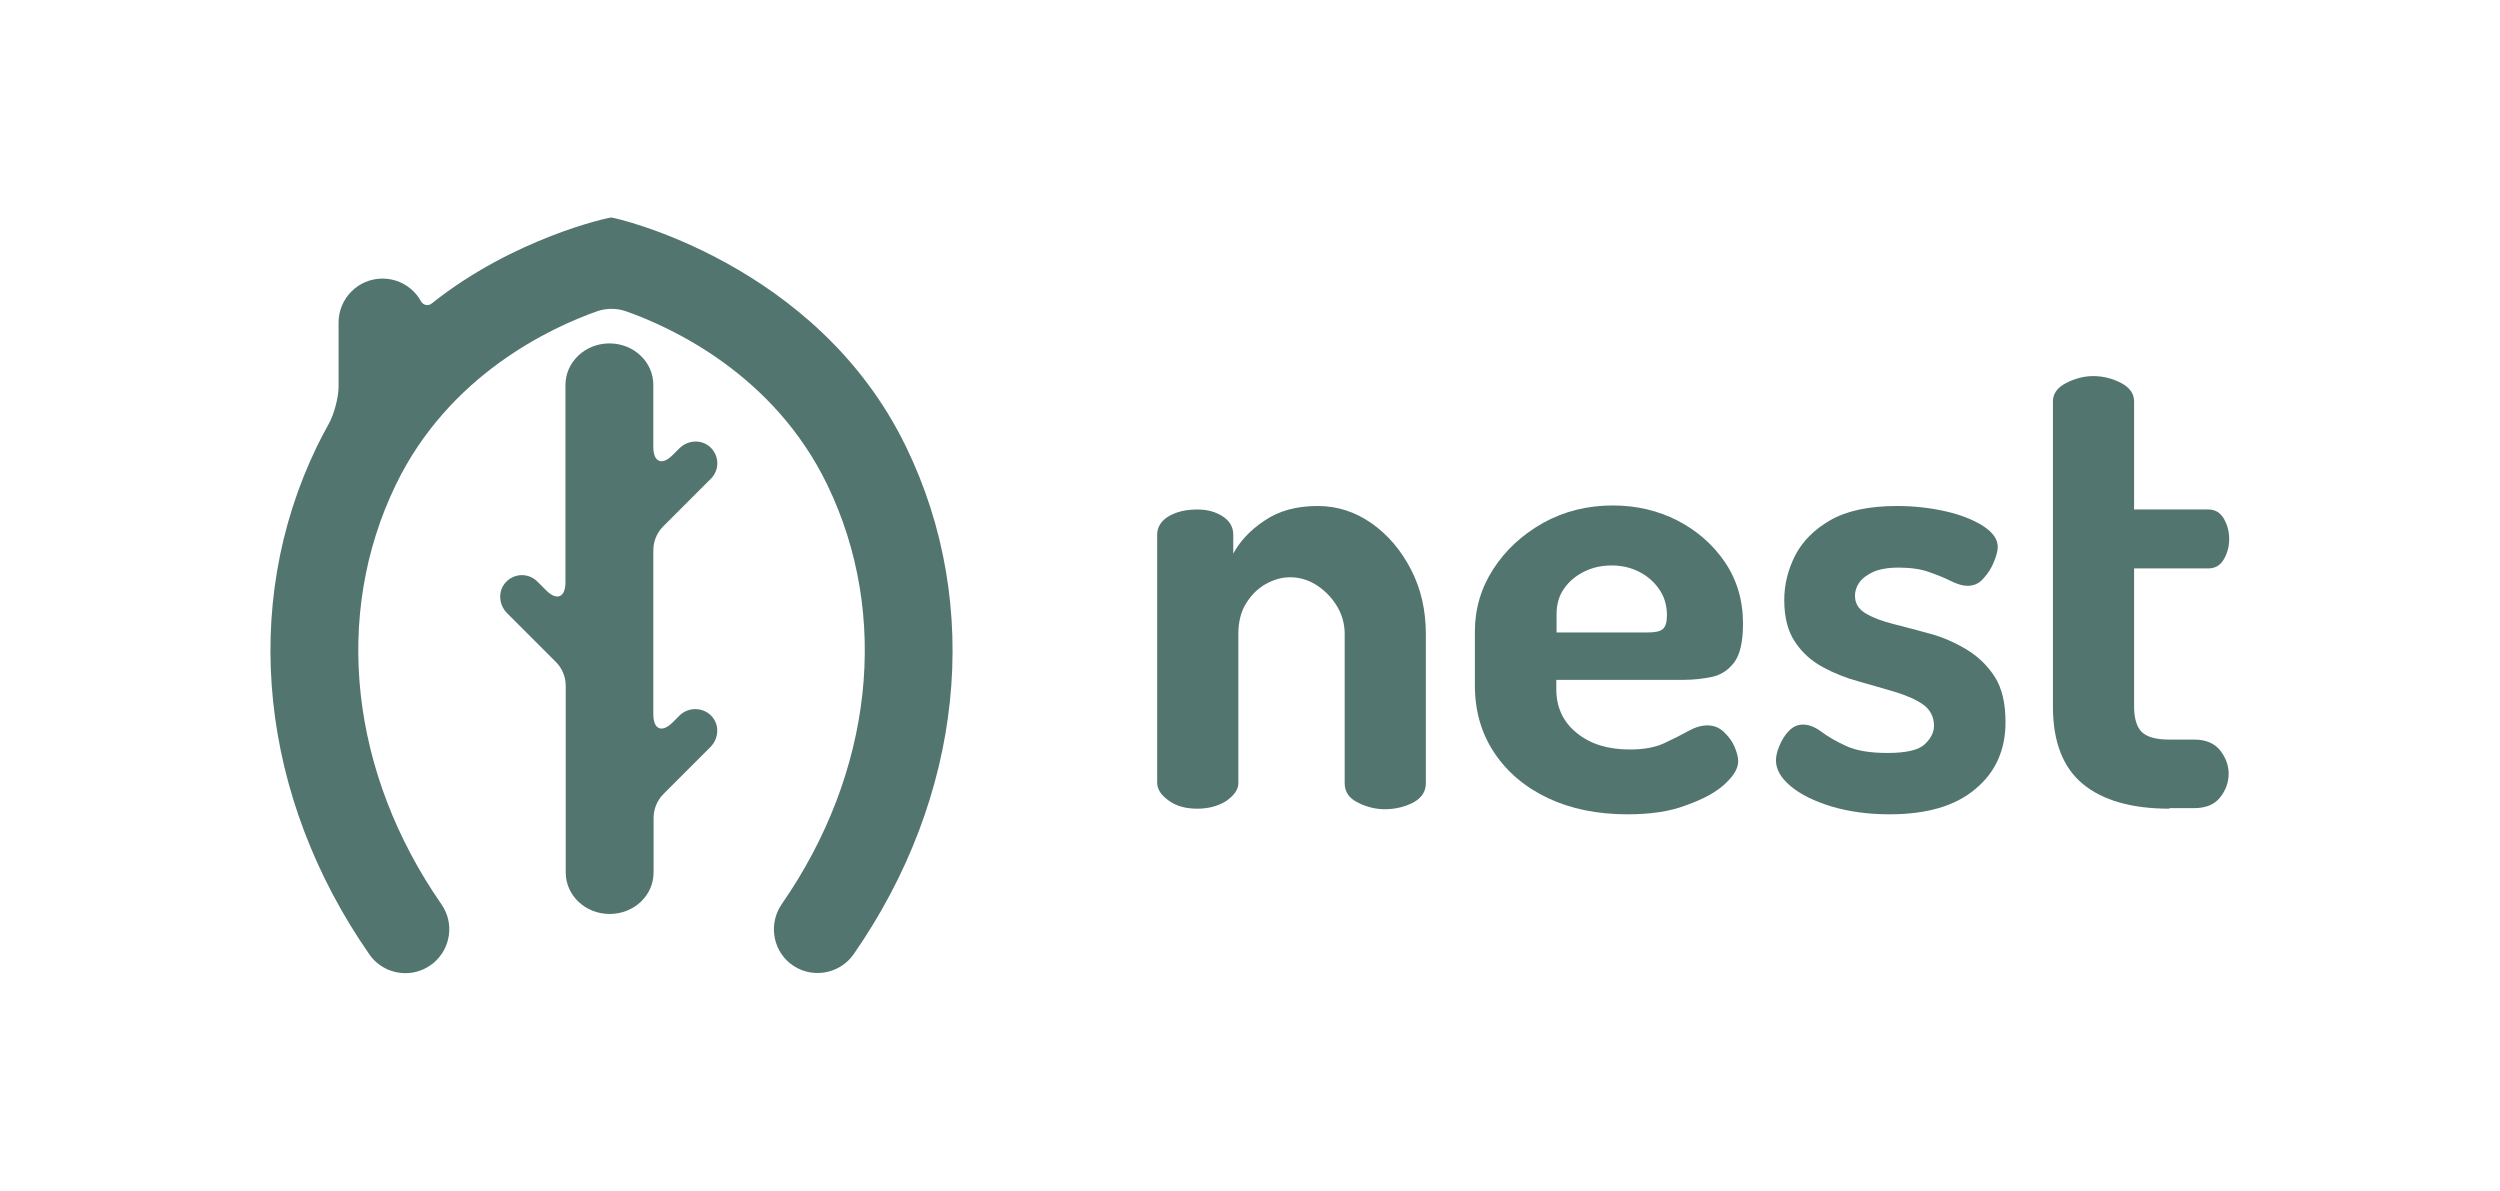
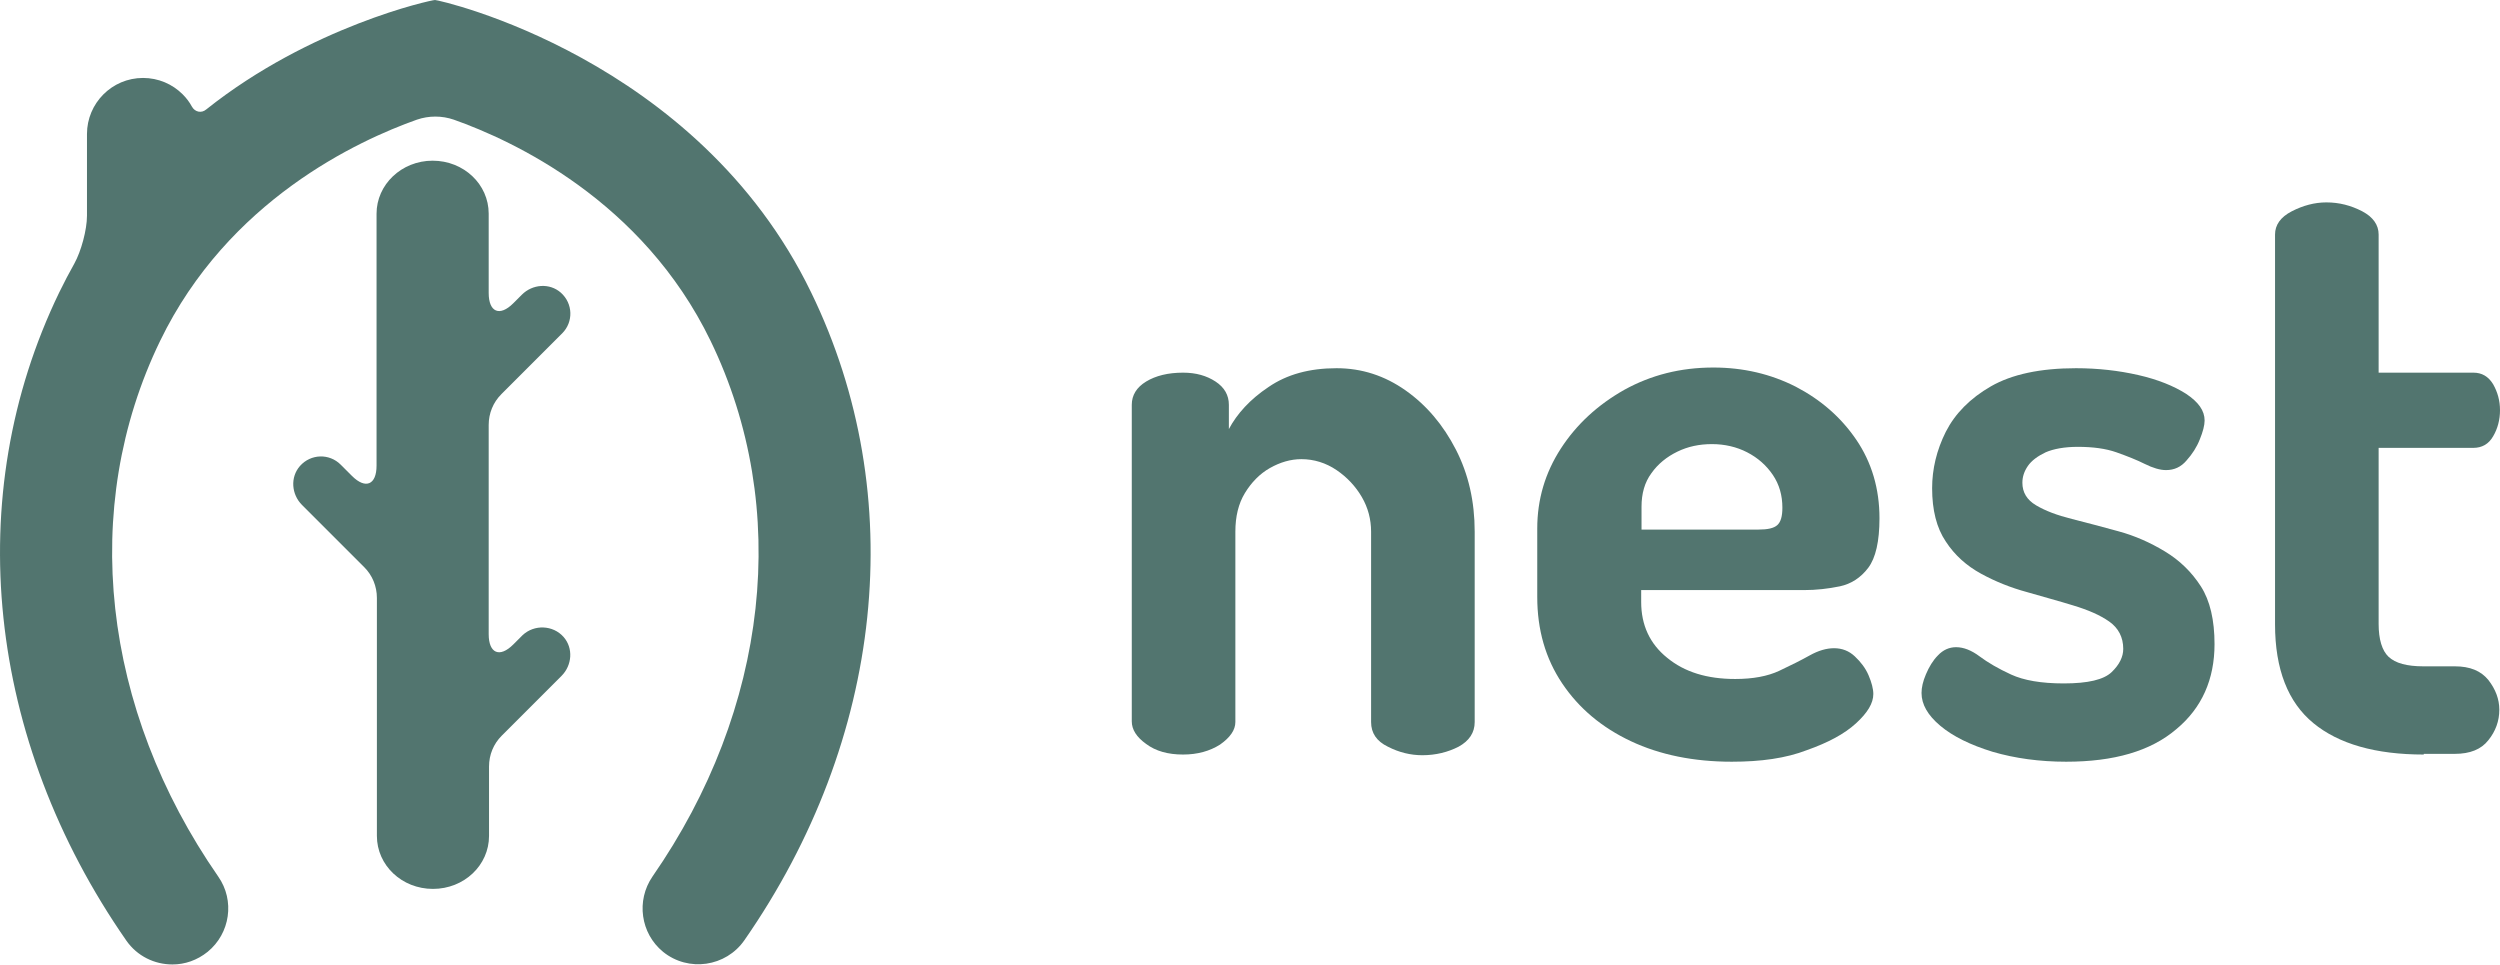
- <svg xmlns="http://www.w3.org/2000/svg" id="Calque_1" data-name="Calque 1" version="1.1" viewBox="0 0 933.3 444.4">
+ <svg xmlns="http://www.w3.org/2000/svg" id="Calque_1" data-name="Calque 1" version="1.1" viewBox="0 0 731.24 282.1">
  <defs>
    <style>
      .cls-1 {
        fill: none;
      }

      .cls-1, .cls-2, .cls-3 {
        stroke-width: 0px;
      }

      .cls-2 {
        fill: #52756f;
      }

      .cls-3 {
        fill: #000;
      }

      .cls-4 {
        fill: #cbbba0;
        font-family: Dosis-ExtraBold, Dosis;
        font-size: 160.91px;
        font-weight: 700;
        isolation: isolate;
      }

      .cls-5 {
        display: none;
      }
    </style>
  </defs>
  <g id="Calque_1-2" data-name="Calque 1" class="cls-5">
-     <path class="cls-3" d="M360.6,332h0c-5.3-4.3-6.3-12-2.5-17.6,27.2-39.2,32.6-86.2,13.6-125.2-15.9-32.9-46.3-46.9-60-51.7-2.8-1-5.8-1-8.6,0-13.7,4.8-44.1,18.8-60,51.7-18.9,39.1-13.6,86.1,13.6,125.2,3.9,5.6,2.8,13.3-2.5,17.6h0c-5.9,4.8-14.7,3.6-19.1-2.7-32.6-46.9-38.8-103.8-15.6-151.5,26.6-54.9,82.8-67.5,85.1-68h0c1.8-.4,3.7-.4,5.5,0h0c2.4.5,58.5,13.1,85.1,68,23.1,47.7,17,104.6-15.6,151.5-4.3,6.3-13.1,7.5-19,2.7Z" />
-     <path class="cls-3" d="M252.2,166.5h-26.2v-25.8c0-7.2,5.9-13.1,13.1-13.1h0c7.2,0,13.1,5.9,13.1,13.1v25.8h0Z" />
+     <path class="cls-3" d="M259.64,250.8h0c-5.3-4.3-6.3-12-2.5-17.6,27.2-39.2,32.6-86.2,13.6-125.2-15.9-32.9-46.3-46.9-60-51.7-2.8-1-5.8-1-8.6,0-13.7,4.8-44.1,18.8-60,51.7-18.9,39.1-13.6,86.1,13.6,125.2,3.9,5.6,2.8,13.3-2.5,17.6h0c-5.9,4.8-14.7,3.6-19.1-2.7-32.6-46.9-38.8-103.8-15.6-151.5,26.6-54.9,82.8-67.5,85.1-68h0c1.8-.4,3.7-.4,5.5,0h0c2.4.5,58.5,13.1,85.1,68,23.1,47.7,17,104.6-15.6,151.5-4.3,6.3-13.1,7.5-19,2.7Z" />
+     <path class="cls-3" d="M151.24,85.3h-26.2v-25.8c0-7.2,5.9-13.1,13.1-13.1h0c7.2,0,13.1,5.9,13.1,13.1v25.8h0Z" />
    <g>
-       <line class="cls-1" x1="307.4" y1="300.9" x2="333" y2="275.2" />
-       <path class="cls-3" d="M307.4,307.4c-1.7,0-3.3-.6-4.6-1.9-2.6-2.6-2.6-6.7,0-9.2l25.6-25.6c2.6-2.6,6.7-2.6,9.2,0,2.6,2.6,2.6,6.7,0,9.2l-25.6,25.6c-1.3,1.3-2.9,1.9-4.6,1.9Z" />
+       <line class="cls-1" x1="206.44" y1="219.7" x2="232.04" y2="194" />
+       <path class="cls-3" d="M206.44,226.2c-1.7,0-3.3-.6-4.6-1.9-2.6-2.6-2.6-6.7,0-9.2l25.6-25.6c2.6-2.6,6.7-2.6,9.2,0,2.6,2.6,2.6,6.7,0,9.2l-25.6,25.6c-1.3,1.3-2.9,1.9-4.6,1.9Z" />
    </g>
    <g>
-       <line class="cls-1" x1="306.9" y1="261" x2="281.3" y2="235.4" />
-       <path class="cls-3" d="M306.9,267.5c-1.7,0-3.3-.6-4.6-1.9l-25.7-25.6c-2.6-2.6-2.6-6.7,0-9.2,2.6-2.6,6.7-2.6,9.2,0l25.6,25.6c2.6,2.6,2.6,6.7,0,9.2-1.2,1.3-2.8,1.9-4.5,1.9Z" />
+       <line class="cls-1" x1="205.94" y1="179.8" x2="180.34" y2="154.2" />
+       <path class="cls-3" d="M205.94,186.3c-1.7,0-3.3-.6-4.6-1.9l-25.7-25.6c-2.6-2.6-2.6-6.7,0-9.2,2.6-2.6,6.7-2.6,9.2,0l25.6,25.6c2.6,2.6,2.6,6.7,0,9.2-1.2,1.3-2.8,1.9-4.5,1.9Z" />
    </g>
    <g>
-       <line class="cls-1" x1="307.4" y1="221.1" x2="333" y2="195.5" />
-       <path class="cls-3" d="M307.4,227.7c-1.7,0-3.3-.6-4.6-1.9-2.6-2.6-2.6-6.7,0-9.2l25.6-25.6c2.6-2.6,6.7-2.6,9.2,0,2.6,2.6,2.6,6.7,0,9.2l-25.6,25.5c-1.3,1.3-2.9,2-4.6,2Z" />
+       <line class="cls-1" x1="206.44" y1="139.9" x2="232.04" y2="114.3" />
+       <path class="cls-3" d="M206.44,146.5c-1.7,0-3.3-.6-4.6-1.9-2.6-2.6-2.6-6.7,0-9.2l25.6-25.6c2.6-2.6,6.7-2.6,9.2,0,2.6,2.6,2.6,6.7,0,9.2l-25.6,25.5c-1.3,1.3-2.9,2-4.6,2Z" />
    </g>
-     <path class="cls-3" d="M307.4,329.8c-7.2,0-13.1-5.5-13.1-12.4v-145.3c0-6.8,5.9-12.4,13.1-12.4s13.1,5.5,13.1,12.4v145.4c0,6.8-5.9,12.3-13.1,12.3Z" />
+     <path class="cls-3" d="M206.44,248.6c-7.2,0-13.1-5.5-13.1-12.4V90.9c0-6.8,5.9-12.4,13.1-12.4s13.1,5.5,13.1,12.4v145.4c0,6.8-5.9,12.3-13.1,12.3Z" />
  </g>
  <g id="Calque_2" data-name="Calque 2" class="cls-5">
-     <path class="cls-3" d="M480.3,271.6c-3.3,0-6-.7-8.1-2.2s-3.2-3.1-3.2-4.8v-55.9c0-2.1,1-3.7,3.2-5,2.1-1.3,4.8-1.9,8.1-1.9,2.7,0,5.1.6,7,1.9,2,1.3,2.9,2.9,2.9,5v3.4c1.4-2.8,3.8-5.4,7.2-7.7,3.4-2.3,7.6-3.4,12.5-3.4,4.5,0,8.6,1.4,12.4,4.2s6.8,6.5,9.1,11.1,3.4,9.8,3.4,15.5v32.9c0,2.3-1.2,4.1-3.6,5.3s-5,1.8-7.8,1.8c-2.6,0-5.2-.6-7.6-1.8s-3.7-2.9-3.7-5.3v-32.9c0-1.9-.5-3.6-1.4-5.3s-2.2-3-3.8-4.1c-1.6-1.1-3.4-1.6-5.4-1.6-1.6,0-3.1.4-4.6,1.3-1.5.9-2.8,2.1-3.7,3.7-1,1.6-1.5,3.6-1.5,5.9v32.9c0,1.8-1.1,3.4-3.4,4.8-2.2,1.4-4.8,2.2-8,2.2Z" />
-     <path class="cls-3" d="M581.8,273c-7.2,0-13.6-1.3-19.2-3.9-5.6-2.6-10-6.2-13.1-10.9-3.2-4.7-4.8-10.1-4.8-16.3v-10.7c0-5.5,1.5-10.5,4.5-15.1s7.1-8.3,12.2-11.1c5.1-2.8,10.8-4.2,17-4.2,5.7,0,10.9,1.2,15.6,3.5,4.7,2.3,8.6,5.6,11.5,9.8s4.4,9,4.4,14.6c0,4.4-.7,7.6-2.1,9.5-1.4,1.9-3.2,3.1-5.4,3.5s-4.4.7-6.7.7h-28.3v.9c0,3.6,1.4,6.5,4.1,8.7,2.7,2.2,6.4,3.3,10.9,3.3,3,0,5.6-.5,7.8-1.4,2.1-.9,4.1-1.8,5.7-2.7,1.7-.9,3.3-1.3,4.8-1.3,1.8,0,3.3.6,4.5,1.8,1.3,1.2,2.2,2.5,2.9,4.1.6,1.6,1,2.9,1,4.1,0,1.9-1.1,3.8-3.4,5.9-2.3,2.1-5.4,3.8-9.5,5.2-4,1.3-8.8,2-14.4,2ZM567.5,229.6h18.2c1.1,0,1.9-.2,2.3-.7.5-.5.7-1.4.7-2.8,0-2-.5-3.6-1.5-4.9-1-1.3-2.3-2.3-4-2.9-1.6-.6-3.4-1-5.2-1s-3.4.3-5.1,1c-1.6.6-2.9,1.6-4,2.9-1,1.3-1.5,3-1.5,4.9v3.5h.1Z" />
-     <path class="cls-3" d="M644.5,273c-5.1,0-9.8-.6-14-1.9-4.3-1.3-7.6-2.9-10.1-5s-3.7-4.3-3.7-6.6c0-1.2.3-2.5,1-4.1.6-1.6,1.5-2.9,2.6-4.1,1.1-1.2,2.4-1.8,3.9-1.8,1.6,0,3.1.6,4.7,1.7,1.6,1.1,3.5,2.2,5.8,3.3s5.4,1.6,9.3,1.6,6.4-.6,7.5-1.7c1.1-1.1,1.6-2.2,1.6-3.2,0-1.7-.8-3-2.5-3.9s-3.8-1.7-6.4-2.3c-2.6-.6-5.4-1.4-8.3-2.2-2.9-.8-5.7-2-8.3-3.4-2.6-1.5-4.7-3.5-6.4-6s-2.5-5.9-2.5-10c0-3.6.9-7.2,2.6-10.6,1.7-3.5,4.6-6.3,8.6-8.6,4-2.2,9.5-3.4,16.4-3.4,4.3,0,8.3.4,12.1,1.3,3.8.9,6.8,2.1,9.2,3.7,2.4,1.6,3.6,3.4,3.6,5.5,0,1-.3,2.3-1,4-.6,1.7-1.6,3.3-2.8,4.6-1.2,1.4-2.7,2.1-4.5,2.1-1.3,0-2.7-.4-4.3-1.1-1.6-.7-3.3-1.5-5.3-2.2s-4.3-1.1-6.9-1.1c-2,0-3.5.2-4.8.7-1.2.5-2.1,1.1-2.7,1.8-.6.7-.9,1.4-.9,2.2,0,1.4.8,2.4,2.5,3.2,1.7.7,3.8,1.4,6.5,2.1,2.6.6,5.4,1.4,8.4,2.2,2.9.8,5.7,2.1,8.4,3.7,2.6,1.6,4.8,3.8,6.5,6.5s2.5,6.2,2.5,10.5c0,6.8-2.4,12.3-7.3,16.4s-11.9,6.1-21,6.1Z" />
-     <path class="cls-3" d="M711.5,271.6c-9.3,0-16.4-2-21.3-5.9-4.9-4-7.4-10.2-7.4-18.8v-68.5c0-2.1,1.2-3.7,3.7-5,2.4-1.3,5-1.9,7.6-1.9,2.8,0,5.5.6,7.8,1.9,2.4,1.3,3.6,2.9,3.6,5v23.5h16.5c1.9,0,3.2.9,4.2,2.6.9,1.7,1.4,3.5,1.4,5.5,0,2.1-.5,3.9-1.4,5.6-.9,1.7-2.3,2.5-4.2,2.5h-16.6v28.9c0,2.2.4,3.6,1.3,4.5.9.8,2.4,1.2,4.7,1.2h6.3c3.3,0,5.8,1,7.3,3,1.6,2,2.3,4.2,2.3,6.5s-.8,4.6-2.3,6.6c-1.6,2-4,2.9-7.3,2.9h-6.2v-.1Z" />
+     <path class="cls-3" d="M379.34,190.4c-3.3,0-6-.7-8.1-2.2s-3.2-3.1-3.2-4.8v-55.9c0-2.1,1-3.7,3.2-5,2.1-1.3,4.8-1.9,8.1-1.9,2.7,0,5.1.6,7,1.9,2,1.3,2.9,2.9,2.9,5v3.4c1.4-2.8,3.8-5.4,7.2-7.7,3.4-2.3,7.6-3.4,12.5-3.4,4.5,0,8.6,1.4,12.4,4.2s6.8,6.5,9.1,11.1,3.4,9.8,3.4,15.5v32.9c0,2.3-1.2,4.1-3.6,5.3s-5,1.8-7.8,1.8c-2.6,0-5.2-.6-7.6-1.8s-3.7-2.9-3.7-5.3v-32.9c0-1.9-.5-3.6-1.4-5.3s-2.2-3-3.8-4.1c-1.6-1.1-3.4-1.6-5.4-1.6-1.6,0-3.1.4-4.6,1.3-1.5.9-2.8,2.1-3.7,3.7-1,1.6-1.5,3.6-1.5,5.9v32.9c0,1.8-1.1,3.4-3.4,4.8-2.2,1.4-4.8,2.2-8,2.2Z" />
+     <path class="cls-3" d="M480.84,191.8c-7.2,0-13.6-1.3-19.2-3.9-5.6-2.6-10-6.2-13.1-10.9-3.2-4.7-4.8-10.1-4.8-16.3v-10.7c0-5.5,1.5-10.5,4.5-15.1s7.1-8.3,12.2-11.1c5.1-2.8,10.8-4.2,17-4.2,5.7,0,10.9,1.2,15.6,3.5,4.7,2.3,8.6,5.6,11.5,9.8s4.4,9,4.4,14.6c0,4.4-.7,7.6-2.1,9.5-1.4,1.9-3.2,3.1-5.4,3.5s-4.4.7-6.7.7h-28.3v.9c0,3.6,1.4,6.5,4.1,8.7,2.7,2.2,6.4,3.3,10.9,3.3,3,0,5.6-.5,7.8-1.4,2.1-.9,4.1-1.8,5.7-2.7,1.7-.9,3.3-1.3,4.8-1.3,1.8,0,3.3.6,4.5,1.8,1.3,1.2,2.2,2.5,2.9,4.1.6,1.6,1,2.9,1,4.1,0,1.9-1.1,3.8-3.4,5.9-2.3,2.1-5.4,3.8-9.5,5.2-4,1.3-8.8,2-14.4,2ZM466.54,148.4h18.2c1.1,0,1.9-.2,2.3-.7.5-.5.7-1.4.7-2.8,0-2-.5-3.6-1.5-4.9-1-1.3-2.3-2.3-4-2.9-1.6-.6-3.4-1-5.2-1s-3.4.3-5.1,1c-1.6.6-2.9,1.6-4,2.9-1,1.3-1.5,3-1.5,4.9v3.5h.1Z" />
+     <path class="cls-3" d="M543.54,191.8c-5.1,0-9.8-.6-14-1.9-4.3-1.3-7.6-2.9-10.1-5s-3.7-4.3-3.7-6.6c0-1.2.3-2.5,1-4.1.6-1.6,1.5-2.9,2.6-4.1,1.1-1.2,2.4-1.8,3.9-1.8,1.6,0,3.1.6,4.7,1.7,1.6,1.1,3.5,2.2,5.8,3.3s5.4,1.6,9.3,1.6,6.4-.6,7.5-1.7c1.1-1.1,1.6-2.2,1.6-3.2,0-1.7-.8-3-2.5-3.9s-3.8-1.7-6.4-2.3c-2.6-.6-5.4-1.4-8.3-2.2-2.9-.8-5.7-2-8.3-3.4-2.6-1.5-4.7-3.5-6.4-6s-2.5-5.9-2.5-10c0-3.6.9-7.2,2.6-10.6,1.7-3.5,4.6-6.3,8.6-8.6,4-2.2,9.5-3.4,16.4-3.4,4.3,0,8.3.4,12.1,1.3,3.8.9,6.8,2.1,9.2,3.7,2.4,1.6,3.6,3.4,3.6,5.5,0,1-.3,2.3-1,4-.6,1.7-1.6,3.3-2.8,4.6-1.2,1.4-2.7,2.1-4.5,2.1-1.3,0-2.7-.4-4.3-1.1-1.6-.7-3.3-1.5-5.3-2.2s-4.3-1.1-6.9-1.1c-2,0-3.5.2-4.8.7-1.2.5-2.1,1.1-2.7,1.8-.6.7-.9,1.4-.9,2.2,0,1.4.8,2.4,2.5,3.2,1.7.7,3.8,1.4,6.5,2.1,2.6.6,5.4,1.4,8.4,2.2,2.9.8,5.7,2.1,8.4,3.7,2.6,1.6,4.8,3.8,6.5,6.5s2.5,6.2,2.5,10.5c0,6.8-2.4,12.3-7.3,16.4s-11.9,6.1-21,6.1Z" />
+     <path class="cls-3" d="M610.54,190.4c-9.3,0-16.4-2-21.3-5.9-4.9-4-7.4-10.2-7.4-18.8v-68.5c0-2.1,1.2-3.7,3.7-5,2.4-1.3,5-1.9,7.6-1.9,2.8,0,5.5.6,7.8,1.9,2.4,1.3,3.6,2.9,3.6,5v23.5h16.5c1.9,0,3.2.9,4.2,2.6.9,1.7,1.4,3.5,1.4,5.5,0,2.1-.5,3.9-1.4,5.6-.9,1.7-2.3,2.5-4.2,2.5h-16.6v28.9c0,2.2.4,3.6,1.3,4.5.9.8,2.4,1.2,4.7,1.2h6.3c3.3,0,5.8,1,7.3,3,1.6,2,2.3,4.2,2.3,6.5s-.8,4.6-2.3,6.6c-1.6,2-4,2.9-7.3,2.9h-6.2v-.1Z" />
  </g>
  <g id="Calque_3" data-name="Calque 3" class="cls-5">
-     <text class="cls-4" transform="translate(439.02 272.77)">
+     <text class="cls-4" transform="translate(338.05 191.57)">
      <tspan x="0" y="0">nest</tspan>
    </text>
  </g>
  <g id="Calque_4" data-name="Calque 4">
    <g>
-       <path class="cls-2" d="M447,301.9c-4.4,0-8-1-10.8-3.1-2.8-2-4.2-4.2-4.2-6.6v-92.6c0-2.8,1.4-5.1,4.2-6.8,2.8-1.7,6.4-2.6,10.8-2.6,3.8,0,6.9.9,9.5,2.6,2.6,1.7,3.9,4,3.9,6.8v7.1c2.4-4.5,6.2-8.7,11.6-12.3,5.4-3.7,12-5.5,19.9-5.5,7.4,0,14.1,2.2,20.2,6.5s11,10.1,14.7,17.3,5.5,15.2,5.5,24v55.7c0,3.1-1.6,5.5-4.7,7.2-3.1,1.6-6.7,2.5-10.6,2.5-3.4,0-6.8-.8-10.1-2.5-3.3-1.6-4.9-4-4.9-7.2v-55.7c0-3.6-.9-7-2.7-10.1-1.8-3.1-4.3-5.8-7.4-7.9-3.1-2.1-6.6-3.2-10.3-3.2-3.1,0-6.2.9-9.2,2.6-3,1.7-5.4,4.2-7.3,7.3s-2.8,6.9-2.8,11.3v55.7c0,2.3-1.5,4.5-4.5,6.6-3,1.9-6.6,2.9-10.8,2.9Z" />
-       <path class="cls-2" d="M607.5,304c-11.1,0-21-2-29.5-6s-15.2-9.6-20.1-16.9c-4.9-7.3-7.3-15.7-7.3-25.3v-20c0-8.5,2.3-16.3,6.9-23.4,4.6-7.1,10.8-12.8,18.6-17.2,7.8-4.3,16.4-6.5,26-6.5,8.8,0,16.8,1.9,24.1,5.6,7.3,3.8,13.2,8.9,17.7,15.5s6.8,14.3,6.8,23c0,6.7-1.1,11.6-3.3,14.5s-5,4.7-8.3,5.4c-3.4.7-6.9,1.1-10.5,1.1h-47.6v3.5c0,6.7,2.5,12.2,7.6,16.3,5.1,4.2,11.7,6.2,19.9,6.2,5.2,0,9.5-.8,12.9-2.4s6.4-3.1,8.9-4.5,4.9-2.1,7.1-2.1c2.4,0,4.4.8,6.1,2.4,1.7,1.6,3.1,3.4,4,5.5s1.4,4,1.4,5.5c0,2.7-1.7,5.5-5.1,8.6-3.4,3.1-8.1,5.6-14.3,7.8-6.2,2.4-13.5,3.4-22,3.4ZM581,236.1h34.3c2.7,0,4.5-.4,5.5-1.3,1-.9,1.5-2.5,1.5-5.1,0-3.6-.9-6.8-2.8-9.6-1.9-2.8-4.4-5-7.5-6.6s-6.6-2.4-10.3-2.4-7,.7-10.1,2.2-5.7,3.6-7.6,6.3c-2,2.7-2.9,6-2.9,9.8v6.7h-.1Z" />
-       <path class="cls-2" d="M705.3,304c-7.8,0-15-1-21.5-2.9-6.5-2-11.6-4.5-15.3-7.6s-5.5-6.3-5.5-9.6c0-1.6.4-3.4,1.3-5.5.9-2.1,2-4,3.5-5.5,1.5-1.6,3.3-2.4,5.3-2.4,2.2,0,4.5.9,6.9,2.7,2.4,1.8,5.5,3.6,9.2,5.3,3.7,1.7,8.8,2.6,15.4,2.6,7.1,0,11.7-1.1,14-3.3,2.3-2.2,3.4-4.5,3.4-6.8,0-3.4-1.4-6.1-4.1-8-2.7-1.9-6.2-3.4-10.5-4.7-4.2-1.3-8.7-2.5-13.5-3.9-4.8-1.3-9.3-3.1-13.5-5.4-4.2-2.3-7.7-5.4-10.3-9.4-2.7-4-4-9.2-4-15.6,0-5.6,1.3-11.1,4-16.5,2.7-5.3,7.1-9.8,13.2-13.3,6.1-3.5,14.4-5.3,24.9-5.3,6.4,0,12.5.7,18.2,2s10.4,3.2,14,5.5c3.6,2.4,5.4,4.9,5.4,7.8,0,1.4-.5,3.3-1.4,5.5-.9,2.3-2.2,4.3-3.9,6.2-1.6,1.9-3.6,2.8-6,2.8-1.7,0-3.8-.6-6.2-1.8s-5.2-2.3-8.3-3.4c-3.1-1.1-6.9-1.6-11.3-1.6-3.9,0-7.1.6-9.4,1.6-2.3,1.1-4.1,2.4-5.2,4-1.1,1.6-1.6,3.2-1.6,4.9,0,2.8,1.3,5,4,6.6s6.1,2.9,10.5,4c4.3,1.1,8.9,2.3,13.6,3.6,4.8,1.3,9.3,3.3,13.6,5.9,4.3,2.6,7.8,6,10.5,10.2s4,9.9,4,16.9c0,10.3-3.7,18.7-11.2,24.9-7.5,6.4-18.2,9.5-32.2,9.5Z" />
-       <path class="cls-2" d="M809.9,301.9c-14.1,0-24.9-3.1-32.3-9.2-7.4-6.1-11.2-15.7-11.2-28.9v-114c0-2.8,1.6-5.1,4.9-6.8,3.3-1.7,6.7-2.6,10.1-2.6,3.8,0,7.2.9,10.5,2.6,3.2,1.7,4.8,4,4.8,6.8v40.4h27.7c2.5,0,4.4,1.1,5.8,3.4,1.3,2.3,2,4.8,2,7.6s-.7,5.4-2,7.6c-1.3,2.3-3.3,3.4-5.8,3.4h-27.7v51.5c0,4.5,1,7.8,2.9,9.6,2,1.9,5.4,2.8,10.2,2.8h9.2c4.4,0,7.6,1.3,9.8,4,2.1,2.7,3.2,5.6,3.2,8.7,0,3.3-1.1,6.3-3.2,8.9-2.1,2.7-5.4,4-9.8,4h-9.1v.2Z" />
+       <path class="cls-2" d="M346.04,220.7c-4.4,0-8-1-10.8-3.1-2.8-2-4.2-4.2-4.2-6.6v-92.6c0-2.8,1.4-5.1,4.2-6.8,2.8-1.7,6.4-2.6,10.8-2.6,3.8,0,6.9.9,9.5,2.6,2.6,1.7,3.9,4,3.9,6.8v7.1c2.4-4.5,6.2-8.7,11.6-12.3,5.4-3.7,12-5.5,19.9-5.5,7.4,0,14.1,2.2,20.2,6.5s11,10.1,14.7,17.3,5.5,15.2,5.5,24v55.7c0,3.1-1.6,5.5-4.7,7.2-3.1,1.6-6.7,2.5-10.6,2.5-3.4,0-6.8-.8-10.1-2.5-3.3-1.6-4.9-4-4.9-7.2v-55.7c0-3.6-.9-7-2.7-10.1-1.8-3.1-4.3-5.8-7.4-7.9-3.1-2.1-6.6-3.2-10.3-3.2-3.1,0-6.2.9-9.2,2.6-3,1.7-5.4,4.2-7.3,7.3s-2.8,6.9-2.8,11.3v55.7c0,2.3-1.5,4.5-4.5,6.6-3,1.9-6.6,2.9-10.8,2.9Z" />
+       <path class="cls-2" d="M506.54,222.8c-11.1,0-21-2-29.5-6s-15.2-9.6-20.1-16.9c-4.9-7.3-7.3-15.7-7.3-25.3v-20c0-8.5,2.3-16.3,6.9-23.4,4.6-7.1,10.8-12.8,18.6-17.2,7.8-4.3,16.4-6.5,26-6.5,8.8,0,16.8,1.9,24.1,5.6,7.3,3.8,13.2,8.9,17.7,15.5s6.8,14.3,6.8,23c0,6.7-1.1,11.6-3.3,14.5s-5,4.7-8.3,5.4c-3.4.7-6.9,1.1-10.5,1.1h-47.6v3.5c0,6.7,2.5,12.2,7.6,16.3,5.1,4.2,11.7,6.2,19.9,6.2,5.2,0,9.5-.8,12.9-2.4s6.4-3.1,8.9-4.5,4.9-2.1,7.1-2.1c2.4,0,4.4.8,6.1,2.4,1.7,1.6,3.1,3.4,4,5.5s1.4,4,1.4,5.5c0,2.7-1.7,5.5-5.1,8.6-3.4,3.1-8.1,5.6-14.3,7.8-6.2,2.4-13.5,3.4-22,3.4ZM480.04,154.9h34.3c2.7,0,4.5-.4,5.5-1.3,1-.9,1.5-2.5,1.5-5.1,0-3.6-.9-6.8-2.8-9.6-1.9-2.8-4.4-5-7.5-6.6s-6.6-2.4-10.3-2.4-7,.7-10.1,2.2-5.7,3.6-7.6,6.3c-2,2.7-2.9,6-2.9,9.8v6.7h-.1Z" />
+       <path class="cls-2" d="M604.34,222.8c-7.8,0-15-1-21.5-2.9-6.5-2-11.6-4.5-15.3-7.6s-5.5-6.3-5.5-9.6c0-1.6.4-3.4,1.3-5.5.9-2.1,2-4,3.5-5.5,1.5-1.6,3.3-2.4,5.3-2.4,2.2,0,4.5.9,6.9,2.7,2.4,1.8,5.5,3.6,9.2,5.3,3.7,1.7,8.8,2.6,15.4,2.6,7.1,0,11.7-1.1,14-3.3,2.3-2.2,3.4-4.5,3.4-6.8,0-3.4-1.4-6.1-4.1-8-2.7-1.9-6.2-3.4-10.5-4.7-4.2-1.3-8.7-2.5-13.5-3.9-4.8-1.3-9.3-3.1-13.5-5.4-4.2-2.3-7.7-5.4-10.3-9.4-2.7-4-4-9.2-4-15.6,0-5.6,1.3-11.1,4-16.5,2.7-5.3,7.1-9.8,13.2-13.3,6.1-3.5,14.4-5.3,24.9-5.3,6.4,0,12.5.7,18.2,2s10.4,3.2,14,5.5c3.6,2.4,5.4,4.9,5.4,7.8,0,1.4-.5,3.3-1.4,5.5-.9,2.3-2.2,4.3-3.9,6.2-1.6,1.9-3.6,2.8-6,2.8-1.7,0-3.8-.6-6.2-1.8s-5.2-2.3-8.3-3.4c-3.1-1.1-6.9-1.6-11.3-1.6-3.9,0-7.1.6-9.4,1.6-2.3,1.1-4.1,2.4-5.2,4-1.1,1.6-1.6,3.2-1.6,4.9,0,2.8,1.3,5,4,6.6s6.1,2.9,10.5,4c4.3,1.1,8.9,2.3,13.6,3.6,4.8,1.3,9.3,3.3,13.6,5.9,4.3,2.6,7.8,6,10.5,10.2s4,9.9,4,16.9c0,10.3-3.7,18.7-11.2,24.9-7.5,6.4-18.2,9.5-32.2,9.5Z" />
+       <path class="cls-2" d="M708.94,220.7c-14.1,0-24.9-3.1-32.3-9.2-7.4-6.1-11.2-15.7-11.2-28.9v-114c0-2.8,1.6-5.1,4.9-6.8,3.3-1.7,6.7-2.6,10.1-2.6,3.8,0,7.2.9,10.5,2.6,3.2,1.7,4.8,4,4.8,6.8v40.4h27.7c2.5,0,4.4,1.1,5.8,3.4,1.3,2.3,2,4.8,2,7.6s-.7,5.4-2,7.6c-1.3,2.3-3.3,3.4-5.8,3.4h-27.7v51.5c0,4.5,1,7.8,2.9,9.6,2,1.9,5.4,2.8,10.2,2.8h9.2c4.4,0,7.6,1.3,9.8,4,2.1,2.7,3.2,5.6,3.2,8.7,0,3.3-1.1,6.3-3.2,8.9-2.1,2.7-5.4,4-9.8,4h-9.1v.2Z" />
    </g>
-     <path class="cls-2" d="M318.7,356.2c-5.4,7.8-16.4,9.4-23.8,3.4-6.6-5.4-7.9-15-3.1-22,34-49,40.7-107.8,17-156.7-19.9-41.1-57.9-58.6-75.1-64.7-3.5-1.2-7.3-1.2-10.8,0-17.2,6.1-55.2,23.6-75.1,64.7-23.7,48.9-17,107.7,17,156.7,4.9,7,3.5,16.6-3.1,22-3.1,2.5-6.7,3.7-10.3,3.7-5.2,0-10.3-2.4-13.5-7-40.8-58.7-48.5-129.9-19.6-189.6,1.4-2.9,2.9-5.7,4.4-8.4,2-3.6,3.7-9.9,3.7-14v-23.9c0-9,7.3-16.4,16.4-16.4,4.5,0,8.6,1.8,11.6,4.8,1.1,1.1,2,2.3,2.7,3.6.9,1.6,2.8,2,4.2.8,30.5-24.3,65.8-32,66.9-32,1.2,0,76.7,16.8,110,85.5,29,59.6,21.3,130.8-19.5,189.5Z" />
-     <path class="cls-2" d="M265.8,267.5c2.9,3.3,2.5,8.3-.6,11.4l-17.5,17.5c-2.4,2.4-3.7,5.6-3.7,9v20.3c0,8.6-7.3,15.5-16.4,15.5s-16.4-6.9-16.4-15.5v-69.6c0-3.4-1.3-6.6-3.7-9l-18.2-18.2c-3.1-3.1-3.5-8.1-.6-11.4,3.2-3.6,8.6-3.7,11.9-.4l3.3,3.3c4,4,7.2,2.6,7.2-3v-73.7c0-8.5,7.3-15.5,16.4-15.5s16.4,6.9,16.4,15.5v23.2c0,5.6,3.2,7,7.2,3l2.5-2.5c3.1-3.1,8.1-3.5,11.4-.6,3.6,3.2,3.7,8.6.4,11.9l-17.8,17.8c-2.4,2.4-3.7,5.6-3.7,9v61.2c0,5.6,3.2,7,7.2,3l2.7-2.7c3.4-3.2,8.9-3,12,.5Z" />
+     <path class="cls-2" d="M217.74,275c-5.4,7.8-16.4,9.4-23.8,3.4-6.6-5.4-7.9-15-3.1-22,34-49,40.7-107.8,17-156.7-19.9-41.1-57.9-58.6-75.1-64.7-3.5-1.2-7.3-1.2-10.8,0-17.2,6.1-55.2,23.6-75.1,64.7-23.7,48.9-17,107.7,17,156.7,4.9,7,3.5,16.6-3.1,22-3.1,2.5-6.7,3.7-10.3,3.7-5.2,0-10.3-2.4-13.5-7C-3.86,216.4-11.56,145.2,17.34,85.5c1.4-2.9,2.9-5.7,4.4-8.4,2-3.6,3.7-9.9,3.7-14v-23.9c0-9,7.3-16.4,16.4-16.4,4.5,0,8.6,1.8,11.6,4.8,1.1,1.1,2,2.3,2.7,3.6.9,1.6,2.8,2,4.2.8C90.84,7.7,126.14,0,127.24,0c1.2,0,76.7,16.8,110,85.5,29,59.6,21.3,130.8-19.5,189.5Z" />
+     <path class="cls-2" d="M164.84,186.3c2.9,3.3,2.5,8.3-.6,11.4l-17.5,17.5c-2.4,2.4-3.7,5.6-3.7,9v20.3c0,8.6-7.3,15.5-16.4,15.5s-16.4-6.9-16.4-15.5v-69.6c0-3.4-1.3-6.6-3.7-9l-18.2-18.2c-3.1-3.1-3.5-8.1-.6-11.4,3.2-3.6,8.6-3.7,11.9-.4l3.3,3.3c4,4,7.2,2.6,7.2-3V62.5c0-8.5,7.3-15.5,16.4-15.5s16.4,6.9,16.4,15.5v23.2c0,5.6,3.2,7,7.2,3l2.5-2.5c3.1-3.1,8.1-3.5,11.4-.6,3.6,3.2,3.7,8.6.4,11.9l-17.8,17.8c-2.4,2.4-3.7,5.6-3.7,9v61.2c0,5.6,3.2,7,7.2,3l2.7-2.7c3.4-3.2,8.9-3,12,.5Z" />
  </g>
</svg>
